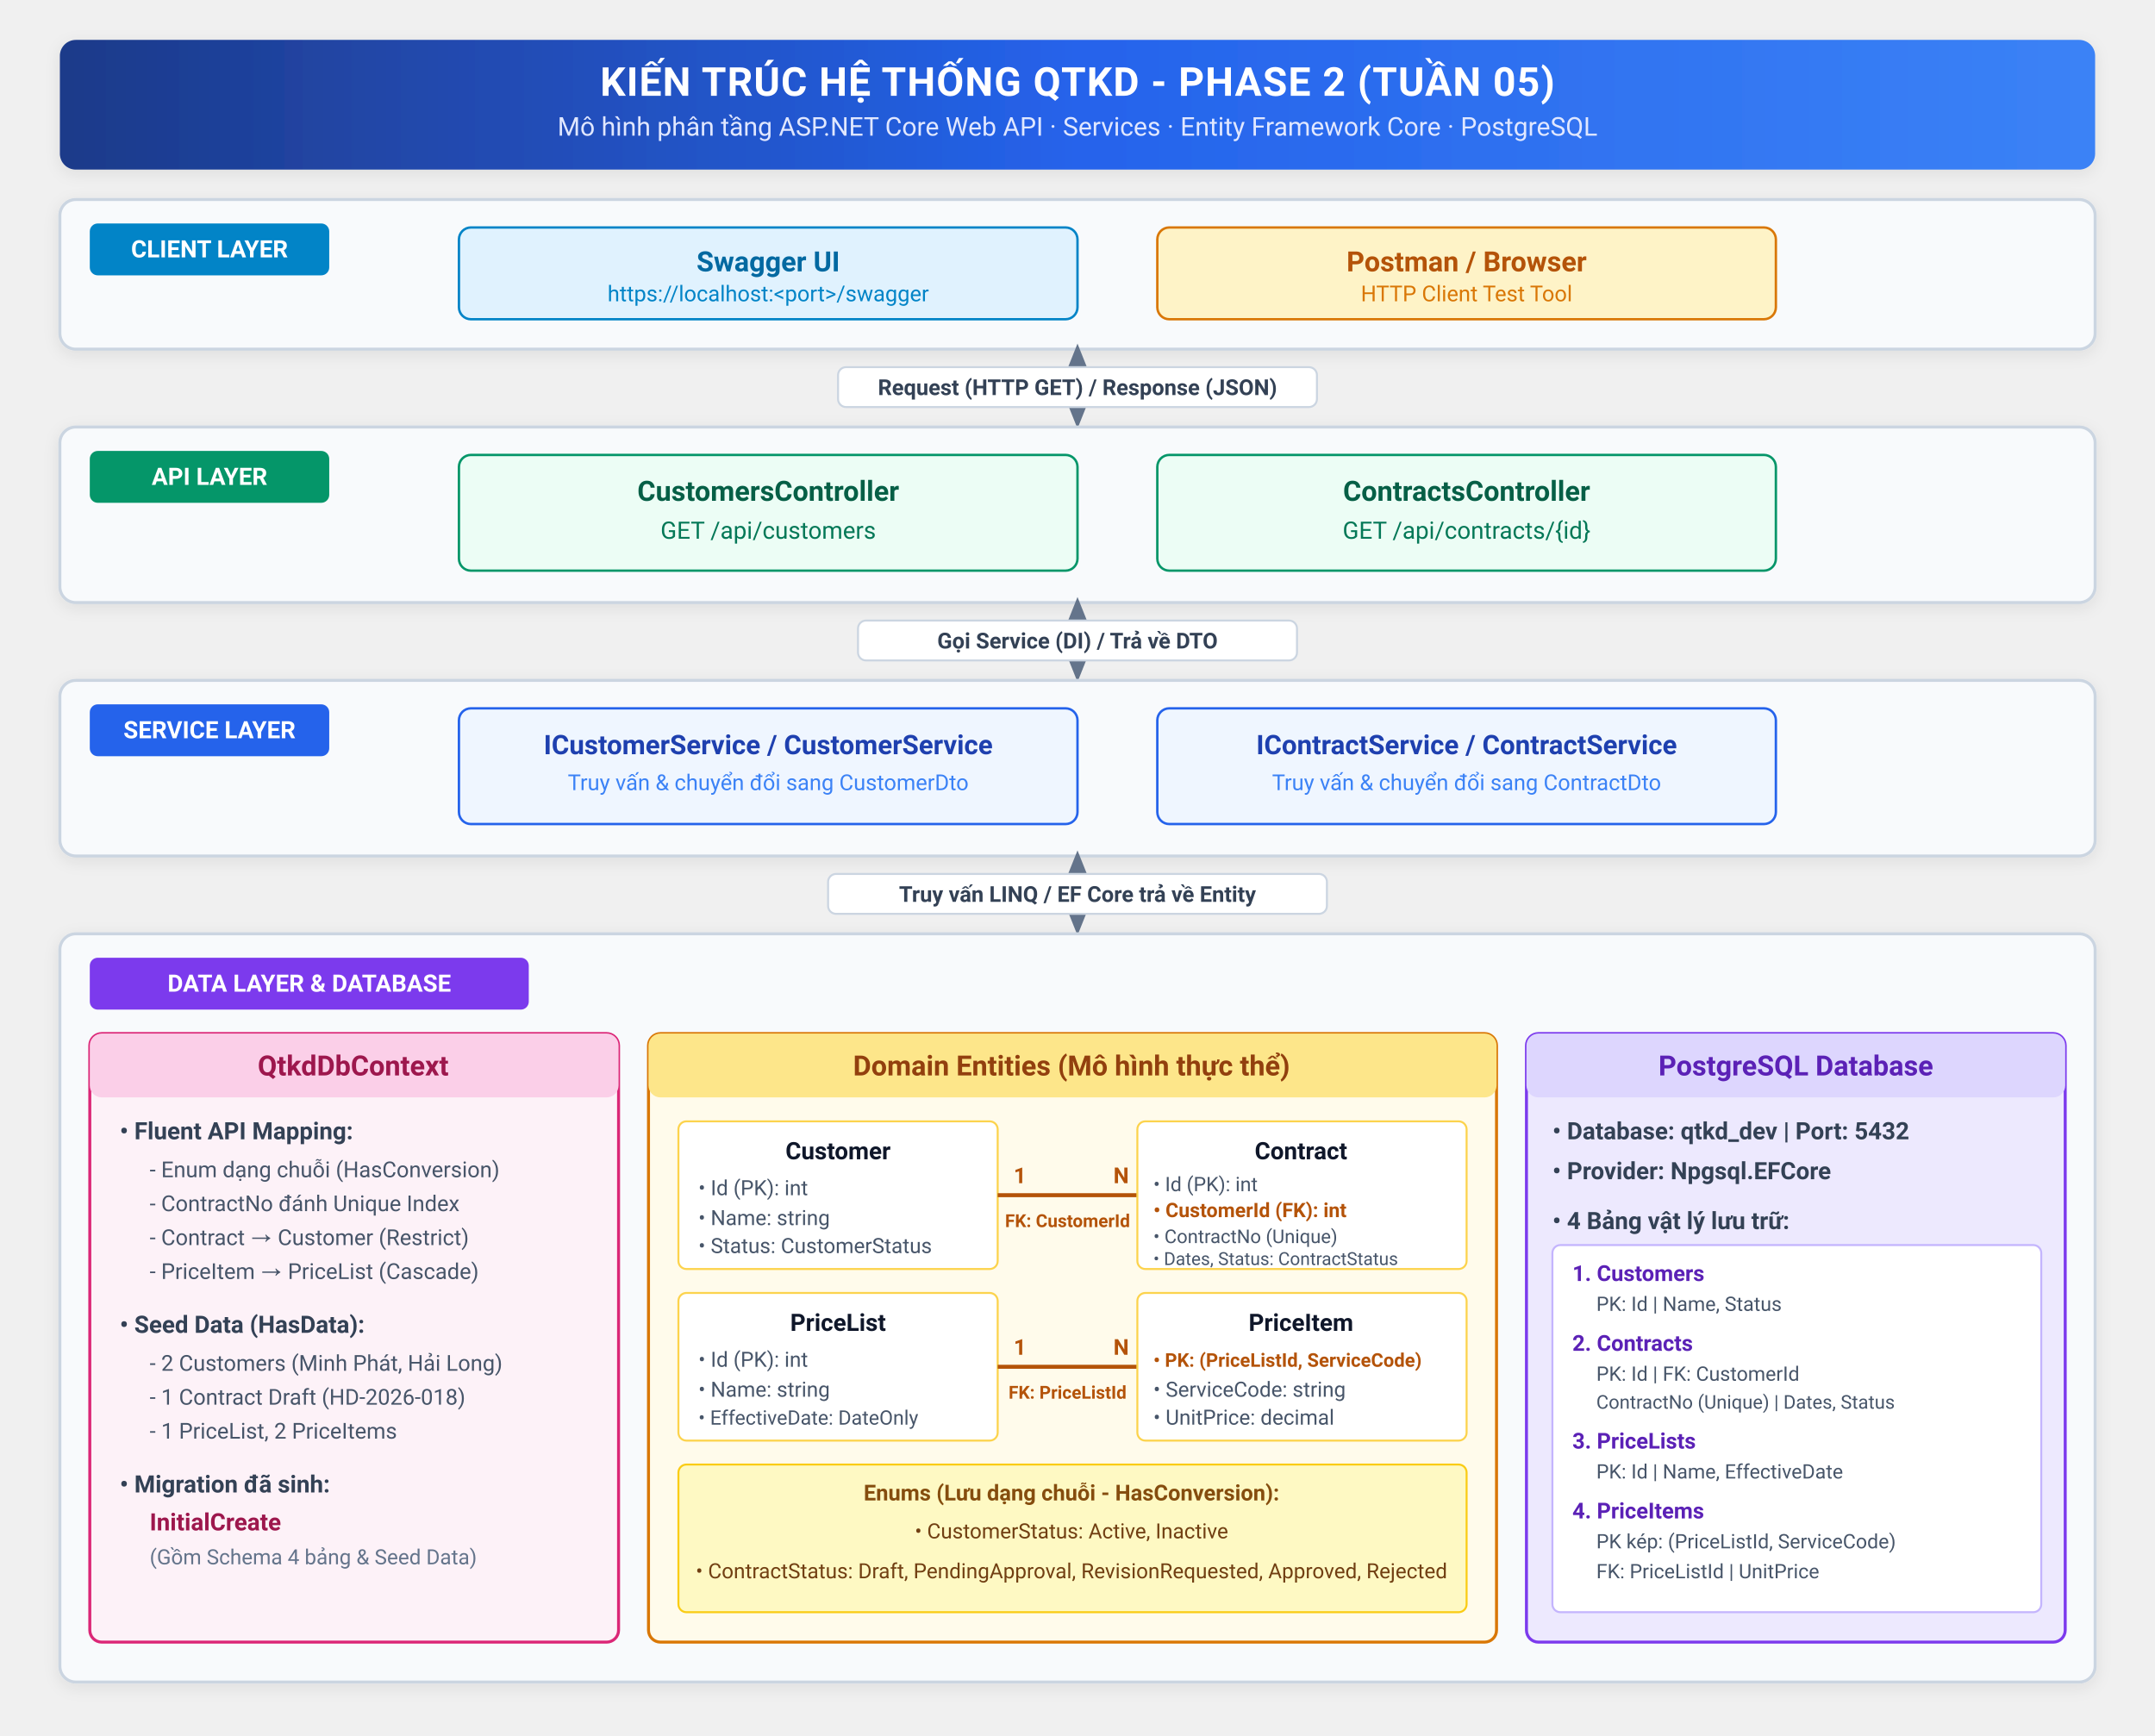
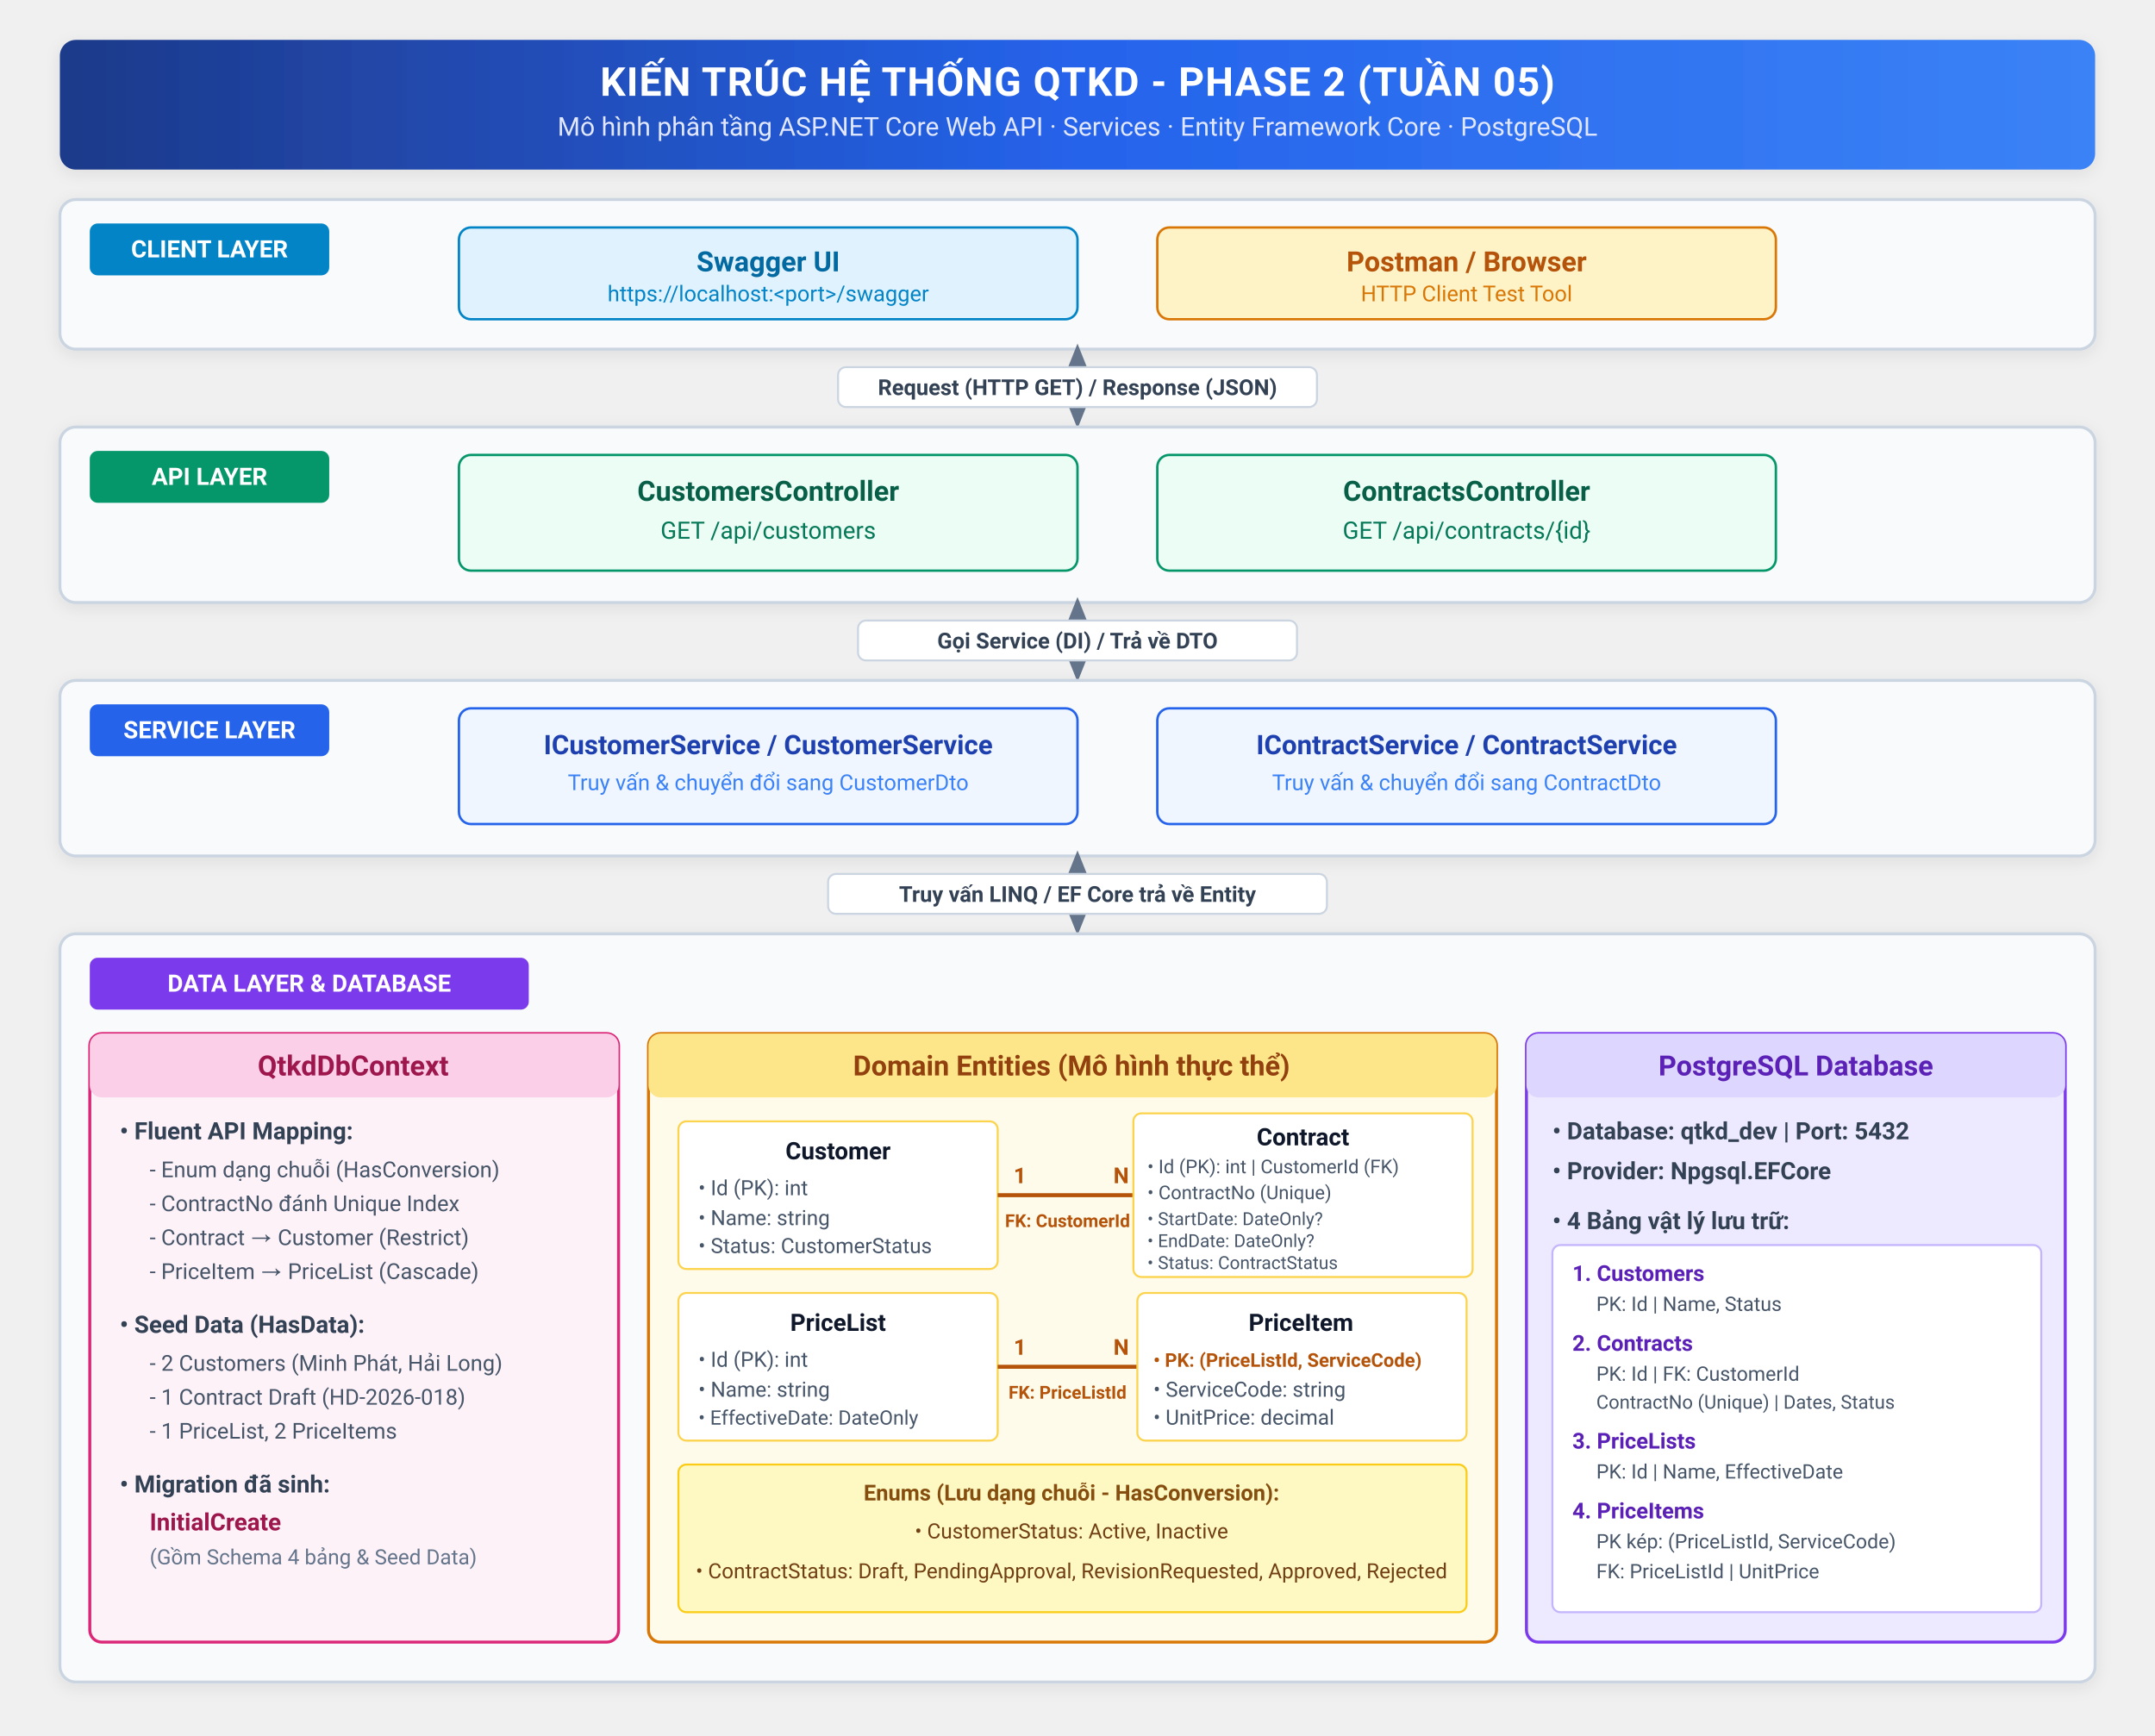
<svg xmlns="http://www.w3.org/2000/svg" viewBox="0 0 1080 870" width="1080" height="870" style="background:#ffffff; font-family: 'Segoe UI', -apple-system, BlinkMacSystemFont, Roboto, Helvetica, Arial, sans-serif;">
  <defs>
    <linearGradient id="headerGrad" x1="0%" y1="0%" x2="100%" y2="0%">
      <stop offset="0%" stop-color="#1e3a8a" />
      <stop offset="50%" stop-color="#2563eb" />
      <stop offset="100%" stop-color="#3b82f6" />
    </linearGradient>
    <filter id="cardShadow" x="-2%" y="-3%" width="104%" height="108%" filterUnits="userSpaceOnUse">
      <feDropShadow dx="0" dy="2" stdDeviation="4" flood-color="#0f172a" flood-opacity="0.08" />
    </filter>
    <marker id="arrowDown" viewBox="0 0 10 10" refX="6" refY="5" markerWidth="6" markerHeight="6" orient="auto">
      <path d="M 0 1 L 10 5 L 0 9 z" fill="#64748b" />
    </marker>
    <marker id="arrowUp" viewBox="0 0 10 10" refX="4" refY="5" markerWidth="6" markerHeight="6" orient="auto">
      <path d="M 10 1 L 0 5 L 10 9 z" fill="#64748b" />
    </marker>
  </defs>
  <rect x="30" y="20" width="1020" height="65" rx="8" fill="url(#headerGrad)" filter="url(#cardShadow)" />
  <text x="540" y="48" text-anchor="middle" fill="#ffffff" font-size="20" font-weight="700" letter-spacing="0.5">KIẾN TRÚC HỆ THỐNG QTKD - PHASE 2 (TUẦN 05)</text>
  <text x="540" y="68" text-anchor="middle" fill="#e0e7ff" font-size="13">Mô hình phân tầng ASP.NET Core Web API · Services · Entity Framework Core · PostgreSQL</text>
  <g transform="translate(0, 100)">
    <rect x="30" y="0" width="1020" height="75" rx="8" fill="#f8fafc" stroke="#cbd5e1" stroke-width="1.5" filter="url(#cardShadow)" />
    <rect x="45" y="12" width="120" height="26" rx="4" fill="#0284c7" />
    <text x="105" y="29" text-anchor="middle" fill="#ffffff" font-size="12" font-weight="700">CLIENT LAYER</text>
    <rect x="230" y="14" width="310" height="46" rx="6" fill="#e0f2fe" stroke="#0284c7" stroke-width="1.2" />
    <text x="385" y="36" text-anchor="middle" fill="#0369a1" font-size="14" font-weight="600">Swagger UI</text>
    <text x="385" y="51" text-anchor="middle" fill="#0284c7" font-size="11">https://localhost:&lt;port&gt;/swagger</text>
    <rect x="580" y="14" width="310" height="46" rx="6" fill="#fef3c7" stroke="#d97706" stroke-width="1.2" />
    <text x="735" y="36" text-anchor="middle" fill="#b45309" font-size="14" font-weight="600">Postman / Browser</text>
    <text x="735" y="51" text-anchor="middle" fill="#d97706" font-size="11">HTTP Client Test Tool</text>
  </g>

   API (Hai chiều) --&gt;
  <line x1="540" y1="177" x2="540" y2="210" stroke="#64748b" stroke-width="2" marker-start="url(#arrowUp)" marker-end="url(#arrowDown)" />
  <rect x="420" y="184" width="240" height="20" rx="4" fill="#ffffff" stroke="#cbd5e1" stroke-width="1" />
  <text x="540" y="198" text-anchor="middle" fill="#334155" font-size="11" font-weight="600">Request (HTTP GET) / Response (JSON)</text>
  <g transform="translate(0, 214)">
    <rect x="30" y="0" width="1020" height="88" rx="8" fill="#f8fafc" stroke="#cbd5e1" stroke-width="1.5" filter="url(#cardShadow)" />
    <rect x="45" y="12" width="120" height="26" rx="4" fill="#059669" />
    <text x="105" y="29" text-anchor="middle" fill="#ffffff" font-size="12" font-weight="700">API LAYER</text>
    <rect x="230" y="14" width="310" height="58" rx="6" fill="#ecfdf5" stroke="#059669" stroke-width="1.2" />
    <text x="385" y="37" text-anchor="middle" fill="#065f46" font-size="14" font-weight="700">CustomersController</text>
    <text x="385" y="56" text-anchor="middle" fill="#047857" font-size="12">GET /api/customers</text>
    <rect x="580" y="14" width="310" height="58" rx="6" fill="#ecfdf5" stroke="#059669" stroke-width="1.2" />
    <text x="735" y="37" text-anchor="middle" fill="#065f46" font-size="14" font-weight="700">ContractsController</text>
    <text x="735" y="56" text-anchor="middle" fill="#047857" font-size="12">GET /api/contracts/{id}</text>
  </g>

   Services (Hai chiều) --&gt;
  <line x1="540" y1="304" x2="540" y2="337" stroke="#64748b" stroke-width="2" marker-start="url(#arrowUp)" marker-end="url(#arrowDown)" />
  <rect x="430" y="311" width="220" height="20" rx="4" fill="#ffffff" stroke="#cbd5e1" stroke-width="1" />
  <text x="540" y="325" text-anchor="middle" fill="#334155" font-size="11" font-weight="600">Gọi Service (DI) / Trả về DTO</text>
  <g transform="translate(0, 341)">
    <rect x="30" y="0" width="1020" height="88" rx="8" fill="#f8fafc" stroke="#cbd5e1" stroke-width="1.5" filter="url(#cardShadow)" />
    <rect x="45" y="12" width="120" height="26" rx="4" fill="#2563eb" />
    <text x="105" y="29" text-anchor="middle" fill="#ffffff" font-size="12" font-weight="700">SERVICE LAYER</text>
    <rect x="230" y="14" width="310" height="58" rx="6" fill="#eff6ff" stroke="#2563eb" stroke-width="1.2" />
    <text x="385" y="37" text-anchor="middle" fill="#1e40af" font-size="13.5" font-weight="700">ICustomerService / CustomerService</text>
    <text x="385" y="55" text-anchor="middle" fill="#3b82f6" font-size="11">Truy vấn &amp; chuyển đổi sang CustomerDto</text>
    <rect x="580" y="14" width="310" height="58" rx="6" fill="#eff6ff" stroke="#2563eb" stroke-width="1.2" />
    <text x="735" y="37" text-anchor="middle" fill="#1e40af" font-size="13.5" font-weight="700">IContractService / ContractService</text>
    <text x="735" y="55" text-anchor="middle" fill="#3b82f6" font-size="11">Truy vấn &amp; chuyển đổi sang ContractDto</text>
  </g>

   Data Access (Hai chiều) --&gt;
  <line x1="540" y1="431" x2="540" y2="464" stroke="#64748b" stroke-width="2" marker-start="url(#arrowUp)" marker-end="url(#arrowDown)" />
  <rect x="415" y="438" width="250" height="20" rx="4" fill="#ffffff" stroke="#cbd5e1" stroke-width="1" />
  <text x="540" y="452" text-anchor="middle" fill="#334155" font-size="11" font-weight="600">Truy vấn LINQ / EF Core trả về Entity</text>
  <g transform="translate(0, 468)">
    <rect x="30" y="0" width="1020" height="375" rx="8" fill="#f8fafc" stroke="#cbd5e1" stroke-width="1.5" filter="url(#cardShadow)" />
    <rect x="45" y="12" width="220" height="26" rx="4" fill="#7c3aed" />
    <text x="155" y="29" text-anchor="middle" fill="#ffffff" font-size="12" font-weight="700">DATA LAYER &amp; DATABASE</text>
    <rect x="45" y="50" width="265" height="305" rx="6" fill="#fdf2f8" stroke="#db2777" stroke-width="1.5" />
    <rect x="45" y="50" width="265" height="32" rx="6" fill="#fbcfe8" />
    <text x="177" y="71" text-anchor="middle" fill="#9d174d" font-size="14" font-weight="700">QtkdDbContext</text>
    <text x="60" y="103" fill="#334155" font-size="12" font-weight="600">• Fluent API Mapping:</text>
    <text x="75" y="122" fill="#475569" font-size="11">- Enum dạng chuỗi (HasConversion)</text>
    <text x="75" y="139" fill="#475569" font-size="11">- ContractNo đánh Unique Index</text>
    <text x="75" y="156" fill="#475569" font-size="11">- Contract → Customer (Restrict)</text>
    <text x="75" y="173" fill="#475569" font-size="11">- PriceItem → PriceList (Cascade)</text>
    <text x="60" y="200" fill="#334155" font-size="12" font-weight="600">• Seed Data (HasData):</text>
    <text x="75" y="219" fill="#475569" font-size="11">- 2 Customers (Minh Phát, Hải Long)</text>
    <text x="75" y="236" fill="#475569" font-size="11">- 1 Contract Draft (HD-2026-018)</text>
    <text x="75" y="253" fill="#475569" font-size="11">- 1 PriceList, 2 PriceItems</text>
    <text x="60" y="280" fill="#334155" font-size="12" font-weight="600">• Migration đã sinh:</text>
    <text x="75" y="299" fill="#9d174d" font-size="12" font-weight="700">InitialCreate</text>
    <text x="75" y="316" fill="#64748b" font-size="10.5">(Gồm Schema 4 bảng &amp; Seed Data)</text>
    <rect x="325" y="50" width="425" height="305" rx="6" fill="#fffbeb" stroke="#d97706" stroke-width="1.5" />
    <rect x="325" y="50" width="425" height="32" rx="6" fill="#fde68a" />
    <text x="537" y="71" text-anchor="middle" fill="#92400e" font-size="14" font-weight="700">Domain Entities (Mô hình thực thể)</text>
    <rect x="340" y="94" width="160" height="74" rx="4" fill="#ffffff" stroke="#fcd34d" stroke-width="1" />
    <text x="420" y="113" text-anchor="middle" fill="#0f172a" font-size="12" font-weight="700">Customer</text>
    <text x="350" y="131" fill="#475569" font-size="10.5">• Id (PK): int</text>
    <text x="350" y="146" fill="#475569" font-size="10.5">• Name: string</text>
    <text x="350" y="160" fill="#475569" font-size="10.5">• Status: CustomerStatus</text>
    <line x1="500" y1="131" x2="570" y2="131" stroke="#b45309" stroke-width="2" />
    <text x="508" y="125" fill="#b45309" font-size="11" font-weight="700">1</text>
    <text x="558" y="125" fill="#b45309" font-size="11" font-weight="700">N</text>
    <text x="535" y="147" text-anchor="middle" fill="#b45309" font-size="9" font-weight="600">FK: CustomerId</text>
-     <rect x="570" y="94" width="165" height="74" rx="4" fill="#ffffff" stroke="#fcd34d" stroke-width="1" />
-     <text x="652" y="113" text-anchor="middle" fill="#0f172a" font-size="12" font-weight="700">Contract</text>
-     <text x="578" y="129" fill="#475569" font-size="10">• Id (PK): int</text>
-     <text x="578" y="142" fill="#b45309" font-size="10" font-weight="600">• CustomerId (FK): int</text>
-     <text x="578" y="155" fill="#475569" font-size="9.5">• ContractNo (Unique)</text>
-     <text x="578" y="166" fill="#475569" font-size="9">• Dates, Status: ContractStatus</text>
+     <rect x="568" y="90" width="170" height="82" rx="4" fill="#ffffff" stroke="#fcd34d" stroke-width="1" />
+     <text x="653" y="106" text-anchor="middle" fill="#0f172a" font-size="12" font-weight="700">Contract</text>
+     <text x="575" y="120" fill="#475569" font-size="9.5">• Id (PK): int | CustomerId (FK)</text>
+     <text x="575" y="133" fill="#475569" font-size="9.5">• ContractNo (Unique)</text>
+     <text x="575" y="146" fill="#475569" font-size="9">• StartDate: DateOnly?</text>
+     <text x="575" y="157" fill="#475569" font-size="9">• EndDate: DateOnly?</text>
+     <text x="575" y="168" fill="#475569" font-size="9">• Status: ContractStatus</text>
    <rect x="340" y="180" width="160" height="74" rx="4" fill="#ffffff" stroke="#fcd34d" stroke-width="1" />
    <text x="420" y="199" text-anchor="middle" fill="#0f172a" font-size="12" font-weight="700">PriceList</text>
    <text x="350" y="217" fill="#475569" font-size="10.5">• Id (PK): int</text>
    <text x="350" y="232" fill="#475569" font-size="10.5">• Name: string</text>
    <text x="350" y="246" fill="#475569" font-size="10">• EffectiveDate: DateOnly</text>
    <line x1="500" y1="217" x2="570" y2="217" stroke="#b45309" stroke-width="2" />
    <text x="508" y="211" fill="#b45309" font-size="11" font-weight="700">1</text>
    <text x="558" y="211" fill="#b45309" font-size="11" font-weight="700">N</text>
    <text x="535" y="233" text-anchor="middle" fill="#b45309" font-size="9" font-weight="600">FK: PriceListId</text>
    <rect x="570" y="180" width="165" height="74" rx="4" fill="#ffffff" stroke="#fcd34d" stroke-width="1" />
    <text x="652" y="199" text-anchor="middle" fill="#0f172a" font-size="12" font-weight="700">PriceItem</text>
    <text x="578" y="217" fill="#b45309" font-size="9.5" font-weight="700">• PK: (PriceListId, ServiceCode)</text>
    <text x="578" y="232" fill="#475569" font-size="10.5">• ServiceCode: string</text>
    <text x="578" y="246" fill="#475569" font-size="10.5">• UnitPrice: decimal</text>
    <rect x="340" y="266" width="395" height="74" rx="4" fill="#fef9c3" stroke="#facc15" stroke-width="1" />
    <text x="537" y="284" text-anchor="middle" fill="#854d0e" font-size="11" font-weight="700">Enums (Lưu dạng chuỗi - HasConversion):</text>
    <text x="537" y="303" text-anchor="middle" fill="#713f12" font-size="10.5">• CustomerStatus: Active, Inactive</text>
    <text x="537" y="323" text-anchor="middle" fill="#713f12" font-size="10.5">• ContractStatus: Draft, PendingApproval, RevisionRequested, Approved, Rejected</text>
    <rect x="765" y="50" width="270" height="305" rx="6" fill="#ede9fe" stroke="#7c3aed" stroke-width="1.5" />
    <rect x="765" y="50" width="270" height="32" rx="6" fill="#ddd6fe" />
    <text x="900" y="71" text-anchor="middle" fill="#5b21b6" font-size="14" font-weight="700">PostgreSQL Database</text>
    <text x="778" y="103" fill="#334155" font-size="12" font-weight="600">• Database: qtkd_dev | Port: 5432</text>
    <text x="778" y="123" fill="#334155" font-size="12" font-weight="600">• Provider: Npgsql.EFCore</text>
    <text x="778" y="148" fill="#334155" font-size="12" font-weight="700">• 4 Bảng vật lý lưu trữ:</text>
    <rect x="778" y="156" width="245" height="184" rx="4" fill="#ffffff" stroke="#c4b5fd" stroke-width="1" />
    <text x="788" y="174" fill="#5b21b6" font-size="11" font-weight="700">1. Customers</text>
    <text x="800" y="189" fill="#475569" font-size="10">PK: Id | Name, Status</text>
    <text x="788" y="209" fill="#5b21b6" font-size="11" font-weight="700">2. Contracts</text>
    <text x="800" y="224" fill="#475569" font-size="10">PK: Id | FK: CustomerId</text>
    <text x="800" y="238" fill="#475569" font-size="9.5">ContractNo (Unique) | Dates, Status</text>
    <text x="788" y="258" fill="#5b21b6" font-size="11" font-weight="700">3. PriceLists</text>
    <text x="800" y="273" fill="#475569" font-size="10">PK: Id | Name, EffectiveDate</text>
    <text x="788" y="293" fill="#5b21b6" font-size="11" font-weight="700">4. PriceItems</text>
    <text x="800" y="308" fill="#475569" font-size="10">PK kép: (PriceListId, ServiceCode)</text>
    <text x="800" y="323" fill="#475569" font-size="10">FK: PriceListId | UnitPrice</text>
  </g>
</svg>
